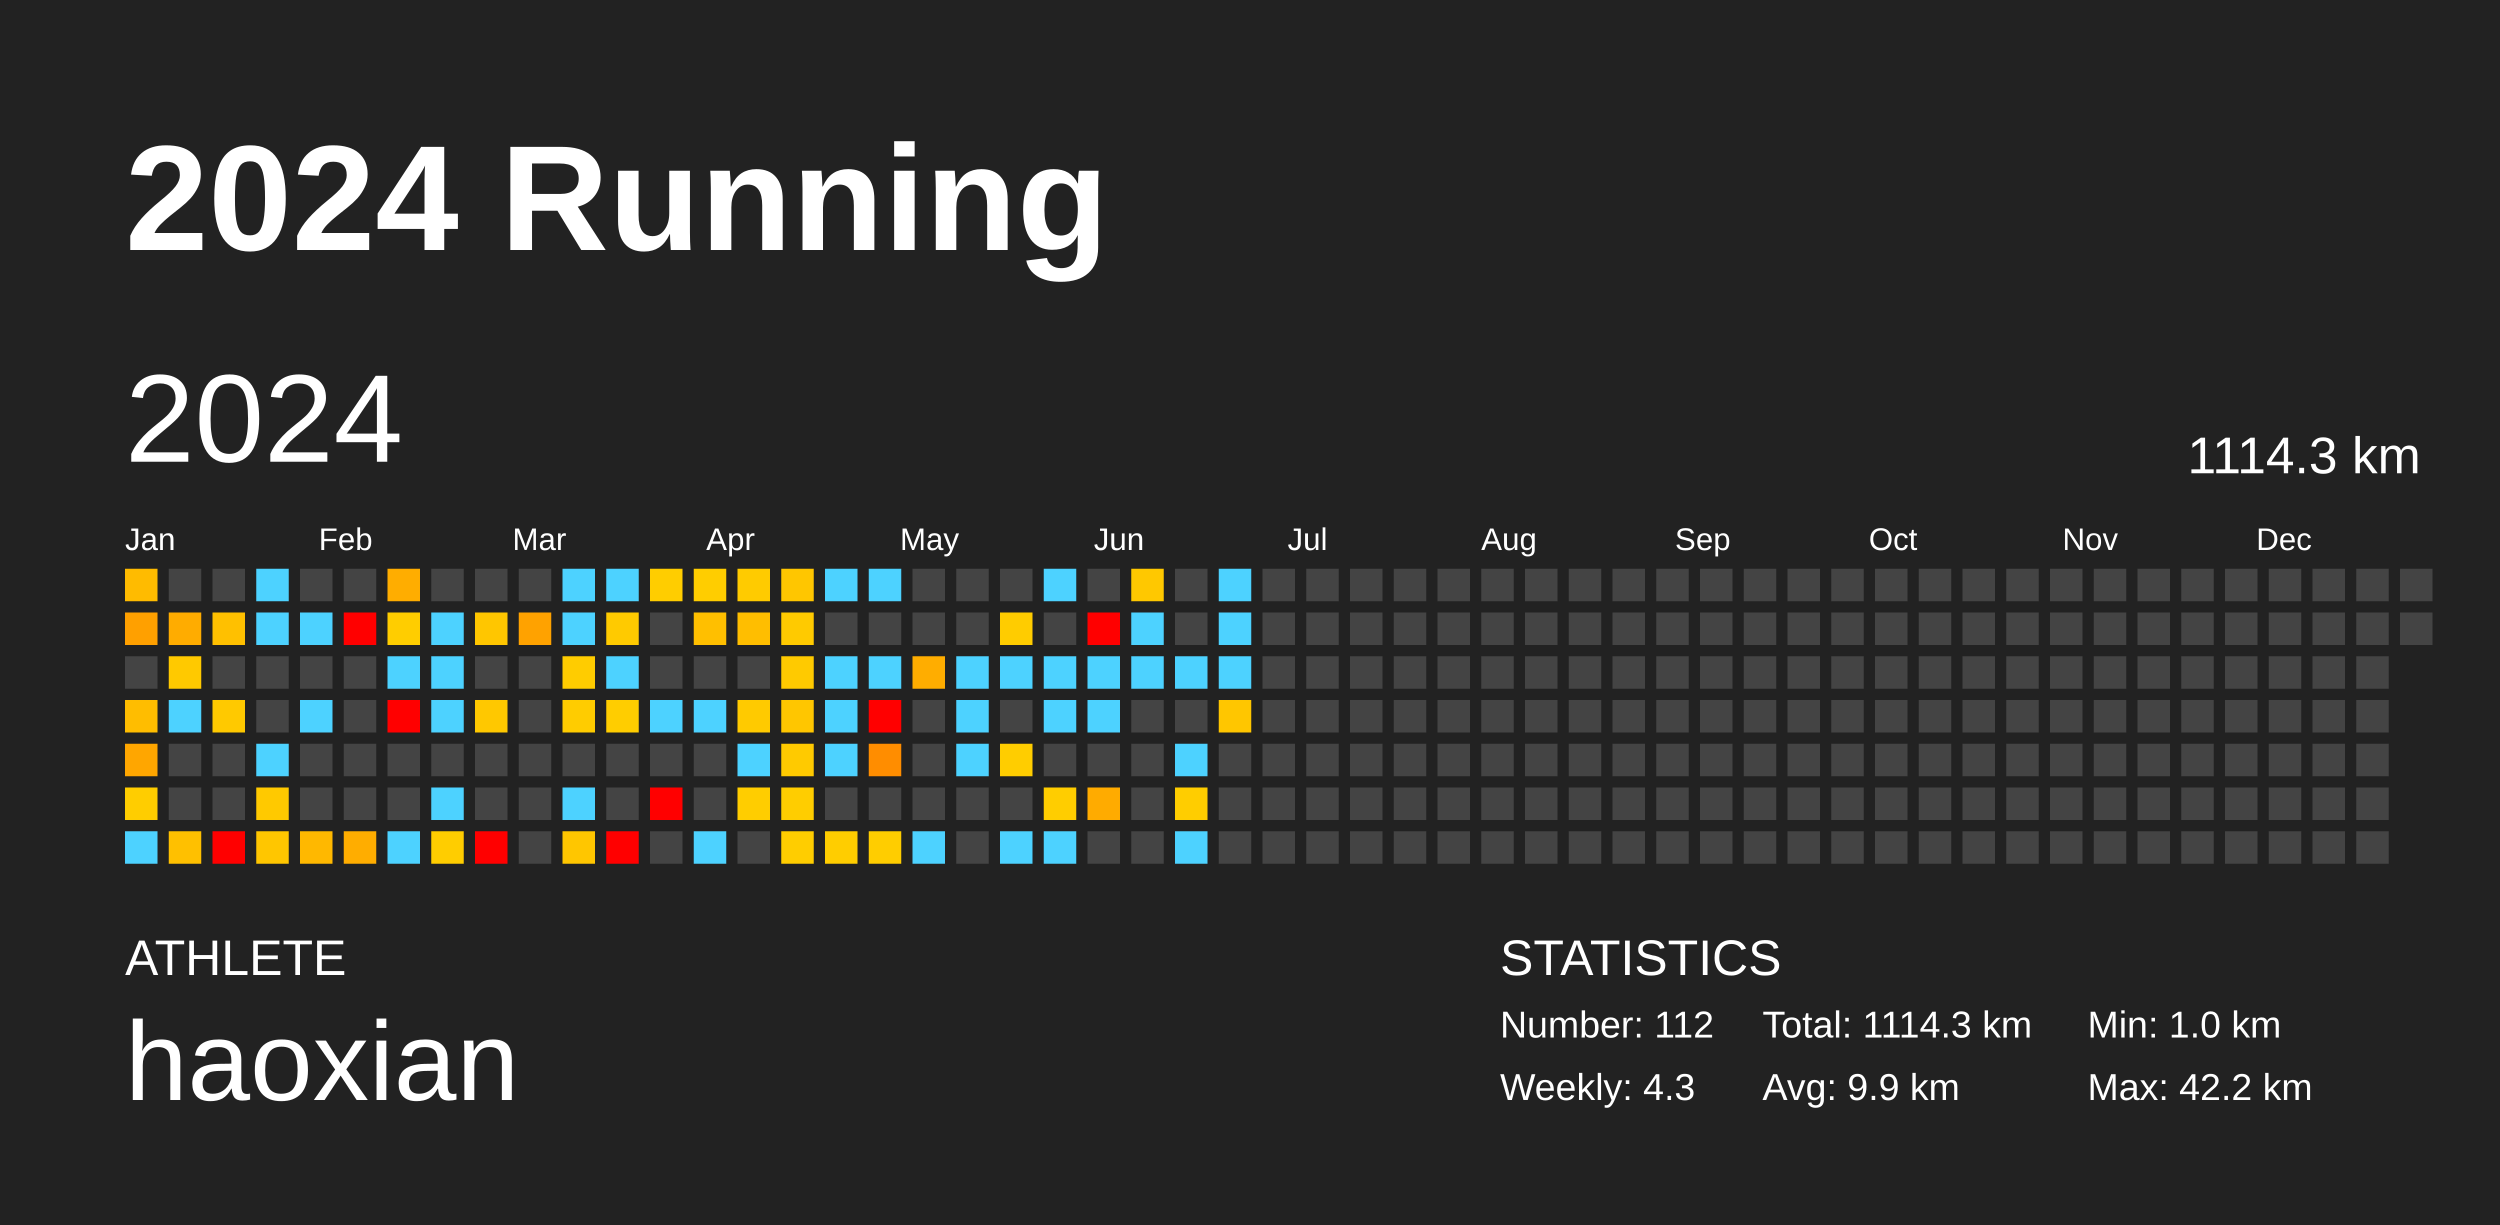
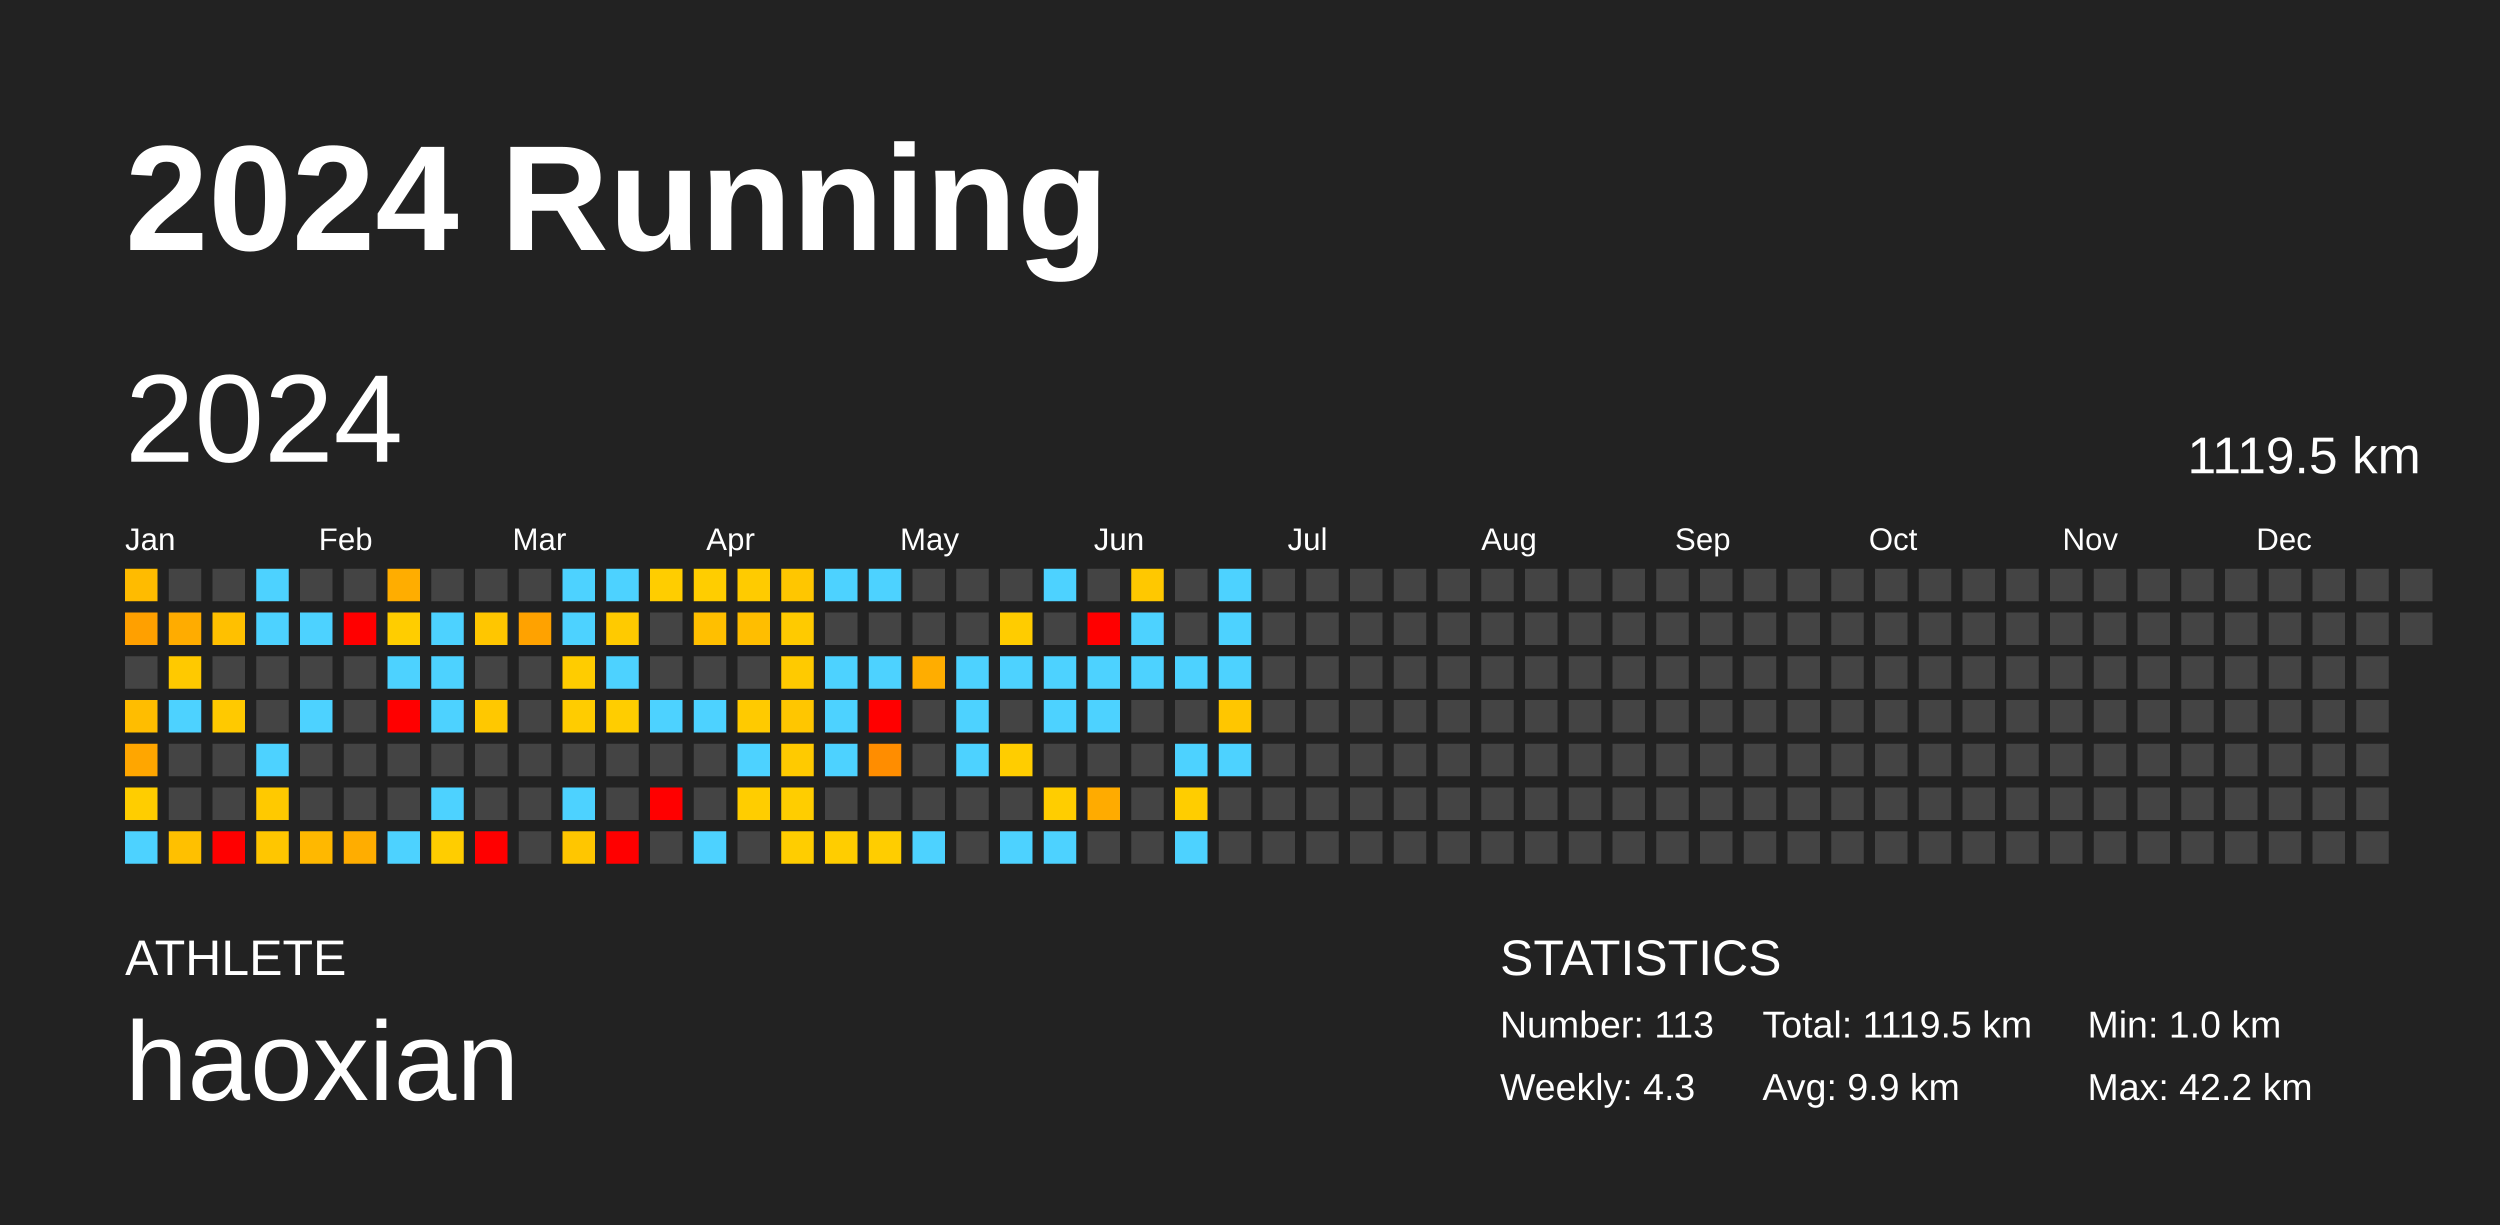
<svg xmlns="http://www.w3.org/2000/svg" baseProfile="full" height="98mm" version="1.1" viewBox="0,0,200,98" width="200mm">
  <defs />
  <rect fill="#222222" height="98" width="200" x="0" y="0" />
  <text fill="#FFFFFF" style="font-size:12px; font-family:Arial; font-weight:bold;" x="10" y="20">2024 Running</text>
  <text fill="#FFFFFF" style="font-size:4px; font-family:Arial" x="10" y="78">ATHLETE</text>
  <text fill="#FFFFFF" style="font-size:9px; font-family:Arial" x="10" y="88">haoxian</text>
  <text fill="#FFFFFF" style="font-size:4px; font-family:Arial" x="120" y="78">STATISTICS</text>
-   <text fill="#FFFFFF" style="font-size:3px; font-family:Arial" x="120" y="83">Number: 112</text>
+   <text fill="#FFFFFF" style="font-size:3px; font-family:Arial" x="120" y="83">Number: 113</text>
  <text fill="#FFFFFF" style="font-size:3px; font-family:Arial" x="120" y="88">Weekly: 4.3</text>
-   <text fill="#FFFFFF" style="font-size:3px; font-family:Arial" x="141" y="83">Total: 1114.3 km</text>
+   <text fill="#FFFFFF" style="font-size:3px; font-family:Arial" x="141" y="83">Total: 1119.5 km</text>
  <text fill="#FFFFFF" style="font-size:3px; font-family:Arial" x="141" y="88">Avg: 9.9 km</text>
  <text fill="#FFFFFF" style="font-size:3px; font-family:Arial" x="167" y="83">Min: 1.0 km</text>
  <text fill="#FFFFFF" style="font-size:3px; font-family:Arial" x="167" y="88">Max: 42.2 km</text>
  <text dominant-baseline="hanging" fill="#FFFFFF" style="font-size:10.0px; font-family:Arial;" x="10" y="30">2024</text>
-   <text dominant-baseline="hanging" fill="#FFFFFF" style="font-size:4.125px; font-family:Arial;" x="175" y="35">1114.3 km</text>
+   <text dominant-baseline="hanging" fill="#FFFFFF" style="font-size:4.125px; font-family:Arial;" x="175" y="35">1119.5 km</text>
  <text fill="#FFFFFF" style="font-size:2.5px; font-family:Arial" x="10.0" y="44">Jan</text>
  <text fill="#FFFFFF" style="font-size:2.5px; font-family:Arial" x="25.5" y="44">Feb</text>
  <text fill="#FFFFFF" style="font-size:2.5px; font-family:Arial" x="41.0" y="44">Mar</text>
  <text fill="#FFFFFF" style="font-size:2.5px; font-family:Arial" x="56.5" y="44">Apr</text>
  <text fill="#FFFFFF" style="font-size:2.5px; font-family:Arial" x="72.0" y="44">May</text>
  <text fill="#FFFFFF" style="font-size:2.5px; font-family:Arial" x="87.5" y="44">Jun</text>
  <text fill="#FFFFFF" style="font-size:2.5px; font-family:Arial" x="103.0" y="44">Jul</text>
  <text fill="#FFFFFF" style="font-size:2.5px; font-family:Arial" x="118.5" y="44">Aug</text>
  <text fill="#FFFFFF" style="font-size:2.5px; font-family:Arial" x="134.0" y="44">Sep</text>
  <text fill="#FFFFFF" style="font-size:2.5px; font-family:Arial" x="149.5" y="44">Oct</text>
  <text fill="#FFFFFF" style="font-size:2.5px; font-family:Arial" x="165.0" y="44">Nov</text>
  <text fill="#FFFFFF" style="font-size:2.5px; font-family:Arial" x="180.5" y="44">Dec</text>
  <rect fill="#ffbb00" height="2.6" width="2.6" x="10.0" y="45.5" />
  <rect fill="#ffa000" height="2.6" width="2.6" x="10.0" y="49.0" />
  <rect fill="#444444" height="2.6" width="2.6" x="10.0" y="52.5" />
  <rect fill="#ffbd00" height="2.6" width="2.6" x="10.0" y="56.0" />
  <rect fill="#ffa600" height="2.6" width="2.6" x="10.0" y="59.5" />
  <rect fill="#ffcd00" height="2.6" width="2.6" x="10.0" y="63.0" />
  <rect fill="#4dd2ff" height="2.6" width="2.6" x="10.0" y="66.5" />
  <rect fill="#444444" height="2.6" width="2.6" x="13.5" y="45.5" />
  <rect fill="#ffac00" height="2.6" width="2.6" x="13.5" y="49.0" />
  <rect fill="#ffc900" height="2.6" width="2.6" x="13.5" y="52.5" />
  <rect fill="#4dd2ff" height="2.6" width="2.6" x="13.5" y="56.0" />
  <rect fill="#444444" height="2.6" width="2.6" x="13.5" y="59.5" />
  <rect fill="#444444" height="2.6" width="2.6" x="13.5" y="63.0" />
  <rect fill="#ffc000" height="2.6" width="2.6" x="13.5" y="66.5" />
  <rect fill="#444444" height="2.6" width="2.6" x="17.0" y="45.5" />
  <rect fill="#ffc000" height="2.6" width="2.6" x="17.0" y="49.0" />
  <rect fill="#444444" height="2.6" width="2.6" x="17.0" y="52.5" />
  <rect fill="#ffc900" height="2.6" width="2.6" x="17.0" y="56.0" />
  <rect fill="#444444" height="2.6" width="2.6" x="17.0" y="59.5" />
  <rect fill="#444444" height="2.6" width="2.6" x="17.0" y="63.0" />
  <rect fill="red" height="2.6" width="2.6" x="17.0" y="66.5" />
  <rect fill="#4dd2ff" height="2.6" width="2.6" x="20.5" y="45.5" />
  <rect fill="#4dd2ff" height="2.6" width="2.6" x="20.5" y="49.0" />
  <rect fill="#444444" height="2.6" width="2.6" x="20.5" y="52.5" />
  <rect fill="#444444" height="2.6" width="2.6" x="20.5" y="56.0" />
  <rect fill="#4dd2ff" height="2.6" width="2.6" x="20.5" y="59.5" />
  <rect fill="#ffc900" height="2.6" width="2.6" x="20.5" y="63.0" />
  <rect fill="#ffc600" height="2.6" width="2.6" x="20.5" y="66.5" />
  <rect fill="#444444" height="2.6" width="2.6" x="24.0" y="45.5" />
  <rect fill="#4dd2ff" height="2.6" width="2.6" x="24.0" y="49.0" />
  <rect fill="#444444" height="2.6" width="2.6" x="24.0" y="52.5" />
  <rect fill="#4dd2ff" height="2.6" width="2.6" x="24.0" y="56.0" />
  <rect fill="#444444" height="2.6" width="2.6" x="24.0" y="59.5" />
  <rect fill="#444444" height="2.6" width="2.6" x="24.0" y="63.0" />
  <rect fill="#ffb800" height="2.6" width="2.6" x="24.0" y="66.5" />
  <rect fill="#444444" height="2.6" width="2.6" x="27.5" y="45.5" />
  <rect fill="red" height="2.6" width="2.6" x="27.5" y="49.0" />
  <rect fill="#444444" height="2.6" width="2.6" x="27.5" y="52.5" />
  <rect fill="#444444" height="2.6" width="2.6" x="27.5" y="56.0" />
  <rect fill="#444444" height="2.6" width="2.6" x="27.5" y="59.5" />
  <rect fill="#444444" height="2.6" width="2.6" x="27.5" y="63.0" />
  <rect fill="#ffad00" height="2.6" width="2.6" x="27.5" y="66.5" />
  <rect fill="#ffad00" height="2.6" width="2.6" x="31.0" y="45.5" />
  <rect fill="#ffcd00" height="2.6" width="2.6" x="31.0" y="49.0" />
  <rect fill="#4dd2ff" height="2.6" width="2.6" x="31.0" y="52.5" />
  <rect fill="red" height="2.6" width="2.6" x="31.0" y="56.0" />
  <rect fill="#444444" height="2.6" width="2.6" x="31.0" y="59.5" />
  <rect fill="#444444" height="2.6" width="2.6" x="31.0" y="63.0" />
  <rect fill="#4dd2ff" height="2.6" width="2.6" x="31.0" y="66.5" />
  <rect fill="#444444" height="2.6" width="2.6" x="34.5" y="45.5" />
  <rect fill="#4dd2ff" height="2.6" width="2.6" x="34.5" y="49.0" />
  <rect fill="#4dd2ff" height="2.6" width="2.6" x="34.5" y="52.5" />
  <rect fill="#4dd2ff" height="2.6" width="2.6" x="34.5" y="56.0" />
  <rect fill="#444444" height="2.6" width="2.6" x="34.5" y="59.5" />
  <rect fill="#4dd2ff" height="2.6" width="2.6" x="34.5" y="63.0" />
  <rect fill="#ffcd00" height="2.6" width="2.6" x="34.5" y="66.5" />
  <rect fill="#444444" height="2.6" width="2.6" x="38.0" y="45.5" />
  <rect fill="#ffc600" height="2.6" width="2.6" x="38.0" y="49.0" />
  <rect fill="#444444" height="2.6" width="2.6" x="38.0" y="52.5" />
  <rect fill="#ffc800" height="2.6" width="2.6" x="38.0" y="56.0" />
  <rect fill="#444444" height="2.6" width="2.6" x="38.0" y="59.5" />
  <rect fill="#444444" height="2.6" width="2.6" x="38.0" y="63.0" />
  <rect fill="red" height="2.6" width="2.6" x="38.0" y="66.5" />
  <rect fill="#444444" height="2.6" width="2.6" x="41.5" y="45.5" />
  <rect fill="#ffa200" height="2.6" width="2.6" x="41.5" y="49.0" />
  <rect fill="#444444" height="2.6" width="2.6" x="41.5" y="52.5" />
  <rect fill="#444444" height="2.6" width="2.6" x="41.5" y="56.0" />
  <rect fill="#444444" height="2.6" width="2.6" x="41.5" y="59.5" />
  <rect fill="#444444" height="2.6" width="2.6" x="41.5" y="63.0" />
  <rect fill="#444444" height="2.6" width="2.6" x="41.5" y="66.5" />
  <rect fill="#4dd2ff" height="2.6" width="2.6" x="45.0" y="45.5" />
  <rect fill="#4dd2ff" height="2.6" width="2.6" x="45.0" y="49.0" />
  <rect fill="#ffcc00" height="2.6" width="2.6" x="45.0" y="52.5" />
  <rect fill="#ffcc00" height="2.6" width="2.6" x="45.0" y="56.0" />
  <rect fill="#444444" height="2.6" width="2.6" x="45.0" y="59.5" />
  <rect fill="#4dd2ff" height="2.6" width="2.6" x="45.0" y="63.0" />
  <rect fill="#ffc600" height="2.6" width="2.6" x="45.0" y="66.5" />
  <rect fill="#4dd2ff" height="2.6" width="2.6" x="48.5" y="45.5" />
  <rect fill="#ffca00" height="2.6" width="2.6" x="48.5" y="49.0" />
  <rect fill="#4dd2ff" height="2.6" width="2.6" x="48.5" y="52.5" />
  <rect fill="#ffcd00" height="2.6" width="2.6" x="48.5" y="56.0" />
  <rect fill="#444444" height="2.6" width="2.6" x="48.5" y="59.5" />
  <rect fill="#444444" height="2.6" width="2.6" x="48.5" y="63.0" />
  <rect fill="red" height="2.6" width="2.6" x="48.5" y="66.5" />
  <rect fill="#ffcd00" height="2.6" width="2.6" x="52.0" y="45.5" />
  <rect fill="#444444" height="2.6" width="2.6" x="52.0" y="49.0" />
  <rect fill="#444444" height="2.6" width="2.6" x="52.0" y="52.5" />
  <rect fill="#4dd2ff" height="2.6" width="2.6" x="52.0" y="56.0" />
  <rect fill="#444444" height="2.6" width="2.6" x="52.0" y="59.5" />
  <rect fill="red" height="2.6" width="2.6" x="52.0" y="63.0" />
  <rect fill="#444444" height="2.6" width="2.6" x="52.0" y="66.5" />
  <rect fill="#ffcd00" height="2.6" width="2.6" x="55.5" y="45.5" />
  <rect fill="#ffbf00" height="2.6" width="2.6" x="55.5" y="49.0" />
  <rect fill="#444444" height="2.6" width="2.6" x="55.5" y="52.5" />
  <rect fill="#4dd2ff" height="2.6" width="2.6" x="55.5" y="56.0" />
  <rect fill="#444444" height="2.6" width="2.6" x="55.5" y="59.5" />
  <rect fill="#444444" height="2.6" width="2.6" x="55.5" y="63.0" />
  <rect fill="#4dd2ff" height="2.6" width="2.6" x="55.5" y="66.5" />
  <rect fill="#ffcb00" height="2.6" width="2.6" x="59.0" y="45.5" />
  <rect fill="#ffbe00" height="2.6" width="2.6" x="59.0" y="49.0" />
  <rect fill="#444444" height="2.6" width="2.6" x="59.0" y="52.5" />
  <rect fill="#ffca00" height="2.6" width="2.6" x="59.0" y="56.0" />
  <rect fill="#4dd2ff" height="2.6" width="2.6" x="59.0" y="59.5" />
  <rect fill="#ffcd00" height="2.6" width="2.6" x="59.0" y="63.0" />
  <rect fill="#444444" height="2.6" width="2.6" x="59.0" y="66.5" />
  <rect fill="#ffc600" height="2.6" width="2.6" x="62.5" y="45.5" />
  <rect fill="#ffca00" height="2.6" width="2.6" x="62.5" y="49.0" />
  <rect fill="#ffca00" height="2.6" width="2.6" x="62.5" y="52.5" />
  <rect fill="#ffc600" height="2.6" width="2.6" x="62.5" y="56.0" />
  <rect fill="#ffca00" height="2.6" width="2.6" x="62.5" y="59.5" />
  <rect fill="#ffcd00" height="2.6" width="2.6" x="62.5" y="63.0" />
  <rect fill="#ffcd00" height="2.6" width="2.6" x="62.5" y="66.5" />
  <rect fill="#4dd2ff" height="2.6" width="2.6" x="66.0" y="45.5" />
  <rect fill="#444444" height="2.6" width="2.6" x="66.0" y="49.0" />
  <rect fill="#4dd2ff" height="2.6" width="2.6" x="66.0" y="52.5" />
  <rect fill="#4dd2ff" height="2.6" width="2.6" x="66.0" y="56.0" />
  <rect fill="#4dd2ff" height="2.6" width="2.6" x="66.0" y="59.5" />
  <rect fill="#444444" height="2.6" width="2.6" x="66.0" y="63.0" />
  <rect fill="#ffcd00" height="2.6" width="2.6" x="66.0" y="66.5" />
  <rect fill="#4dd2ff" height="2.6" width="2.6" x="69.5" y="45.5" />
  <rect fill="#444444" height="2.6" width="2.6" x="69.5" y="49.0" />
  <rect fill="#4dd2ff" height="2.6" width="2.6" x="69.5" y="52.5" />
  <rect fill="red" height="2.6" width="2.6" x="69.5" y="56.0" />
  <rect fill="#ff8d00" height="2.6" width="2.6" x="69.5" y="59.5" />
  <rect fill="#444444" height="2.6" width="2.6" x="69.5" y="63.0" />
  <rect fill="#ffcd00" height="2.6" width="2.6" x="69.5" y="66.5" />
  <rect fill="#444444" height="2.6" width="2.6" x="73.0" y="45.5" />
  <rect fill="#444444" height="2.6" width="2.6" x="73.0" y="49.0" />
  <rect fill="#ffad00" height="2.6" width="2.6" x="73.0" y="52.5" />
  <rect fill="#444444" height="2.6" width="2.6" x="73.0" y="56.0" />
  <rect fill="#444444" height="2.6" width="2.6" x="73.0" y="59.5" />
  <rect fill="#444444" height="2.6" width="2.6" x="73.0" y="63.0" />
  <rect fill="#4dd2ff" height="2.6" width="2.6" x="73.0" y="66.5" />
  <rect fill="#444444" height="2.6" width="2.6" x="76.5" y="45.5" />
  <rect fill="#444444" height="2.6" width="2.6" x="76.5" y="49.0" />
  <rect fill="#4dd2ff" height="2.6" width="2.6" x="76.5" y="52.5" />
  <rect fill="#4dd2ff" height="2.6" width="2.6" x="76.5" y="56.0" />
  <rect fill="#4dd2ff" height="2.6" width="2.6" x="76.5" y="59.5" />
  <rect fill="#444444" height="2.6" width="2.6" x="76.5" y="63.0" />
  <rect fill="#444444" height="2.6" width="2.6" x="76.5" y="66.5" />
  <rect fill="#444444" height="2.6" width="2.6" x="80.0" y="45.5" />
  <rect fill="#ffcc00" height="2.6" width="2.6" x="80.0" y="49.0" />
  <rect fill="#4dd2ff" height="2.6" width="2.6" x="80.0" y="52.5" />
  <rect fill="#444444" height="2.6" width="2.6" x="80.0" y="56.0" />
  <rect fill="#ffcd00" height="2.6" width="2.6" x="80.0" y="59.5" />
  <rect fill="#444444" height="2.6" width="2.6" x="80.0" y="63.0" />
  <rect fill="#4dd2ff" height="2.6" width="2.6" x="80.0" y="66.5" />
  <rect fill="#4dd2ff" height="2.6" width="2.6" x="83.5" y="45.5" />
  <rect fill="#444444" height="2.6" width="2.6" x="83.5" y="49.0" />
  <rect fill="#4dd2ff" height="2.6" width="2.6" x="83.5" y="52.5" />
  <rect fill="#4dd2ff" height="2.6" width="2.6" x="83.5" y="56.0" />
  <rect fill="#444444" height="2.6" width="2.6" x="83.5" y="59.5" />
  <rect fill="#ffcd00" height="2.6" width="2.6" x="83.5" y="63.0" />
  <rect fill="#4dd2ff" height="2.6" width="2.6" x="83.5" y="66.5" />
  <rect fill="#444444" height="2.6" width="2.6" x="87.0" y="45.5" />
  <rect fill="red" height="2.6" width="2.6" x="87.0" y="49.0" />
  <rect fill="#4dd2ff" height="2.6" width="2.6" x="87.0" y="52.5" />
  <rect fill="#4dd2ff" height="2.6" width="2.6" x="87.0" y="56.0" />
  <rect fill="#444444" height="2.6" width="2.6" x="87.0" y="59.5" />
  <rect fill="#ffab00" height="2.6" width="2.6" x="87.0" y="63.0" />
  <rect fill="#444444" height="2.6" width="2.6" x="87.0" y="66.5" />
  <rect fill="#ffc800" height="2.6" width="2.6" x="90.5" y="45.5" />
  <rect fill="#4dd2ff" height="2.6" width="2.6" x="90.5" y="49.0" />
  <rect fill="#4dd2ff" height="2.6" width="2.6" x="90.5" y="52.5" />
  <rect fill="#444444" height="2.6" width="2.6" x="90.5" y="56.0" />
  <rect fill="#444444" height="2.6" width="2.6" x="90.5" y="59.5" />
  <rect fill="#444444" height="2.6" width="2.6" x="90.5" y="63.0" />
  <rect fill="#444444" height="2.6" width="2.6" x="90.5" y="66.5" />
  <rect fill="#444444" height="2.6" width="2.6" x="94.0" y="45.5" />
  <rect fill="#444444" height="2.6" width="2.6" x="94.0" y="49.0" />
  <rect fill="#4dd2ff" height="2.6" width="2.6" x="94.0" y="52.5" />
  <rect fill="#444444" height="2.6" width="2.6" x="94.0" y="56.0" />
  <rect fill="#4dd2ff" height="2.6" width="2.6" x="94.0" y="59.5" />
  <rect fill="#ffcd00" height="2.6" width="2.6" x="94.0" y="63.0" />
  <rect fill="#4dd2ff" height="2.6" width="2.6" x="94.0" y="66.5" />
  <rect fill="#4dd2ff" height="2.6" width="2.6" x="97.5" y="45.5" />
  <rect fill="#4dd2ff" height="2.6" width="2.6" x="97.5" y="49.0" />
  <rect fill="#4dd2ff" height="2.6" width="2.6" x="97.5" y="52.5" />
  <rect fill="#ffc600" height="2.6" width="2.6" x="97.5" y="56.0" />
-   <rect fill="#444444" height="2.6" width="2.6" x="97.5" y="59.5" />
+   <rect fill="#4dd2ff" height="2.6" width="2.6" x="97.5" y="59.5" />
  <rect fill="#444444" height="2.6" width="2.6" x="97.5" y="63.0" />
  <rect fill="#444444" height="2.6" width="2.6" x="97.5" y="66.5" />
  <rect fill="#444444" height="2.6" width="2.6" x="101.0" y="45.5" />
  <rect fill="#444444" height="2.6" width="2.6" x="101.0" y="49.0" />
  <rect fill="#444444" height="2.6" width="2.6" x="101.0" y="52.5" />
  <rect fill="#444444" height="2.6" width="2.6" x="101.0" y="56.0" />
  <rect fill="#444444" height="2.6" width="2.6" x="101.0" y="59.5" />
  <rect fill="#444444" height="2.6" width="2.6" x="101.0" y="63.0" />
  <rect fill="#444444" height="2.6" width="2.6" x="101.0" y="66.5" />
  <rect fill="#444444" height="2.6" width="2.6" x="104.5" y="45.5" />
  <rect fill="#444444" height="2.6" width="2.6" x="104.5" y="49.0" />
  <rect fill="#444444" height="2.6" width="2.6" x="104.5" y="52.5" />
  <rect fill="#444444" height="2.6" width="2.6" x="104.5" y="56.0" />
  <rect fill="#444444" height="2.6" width="2.6" x="104.5" y="59.5" />
  <rect fill="#444444" height="2.6" width="2.6" x="104.5" y="63.0" />
  <rect fill="#444444" height="2.6" width="2.6" x="104.5" y="66.5" />
  <rect fill="#444444" height="2.6" width="2.6" x="108.0" y="45.5" />
  <rect fill="#444444" height="2.6" width="2.6" x="108.0" y="49.0" />
  <rect fill="#444444" height="2.6" width="2.6" x="108.0" y="52.5" />
  <rect fill="#444444" height="2.6" width="2.6" x="108.0" y="56.0" />
  <rect fill="#444444" height="2.6" width="2.6" x="108.0" y="59.5" />
  <rect fill="#444444" height="2.6" width="2.6" x="108.0" y="63.0" />
  <rect fill="#444444" height="2.6" width="2.6" x="108.0" y="66.5" />
  <rect fill="#444444" height="2.6" width="2.6" x="111.5" y="45.5" />
  <rect fill="#444444" height="2.6" width="2.6" x="111.5" y="49.0" />
  <rect fill="#444444" height="2.6" width="2.6" x="111.5" y="52.5" />
  <rect fill="#444444" height="2.6" width="2.6" x="111.5" y="56.0" />
  <rect fill="#444444" height="2.6" width="2.6" x="111.5" y="59.5" />
  <rect fill="#444444" height="2.6" width="2.6" x="111.5" y="63.0" />
  <rect fill="#444444" height="2.6" width="2.6" x="111.5" y="66.5" />
  <rect fill="#444444" height="2.6" width="2.6" x="115.0" y="45.5" />
  <rect fill="#444444" height="2.6" width="2.6" x="115.0" y="49.0" />
  <rect fill="#444444" height="2.6" width="2.6" x="115.0" y="52.5" />
  <rect fill="#444444" height="2.6" width="2.6" x="115.0" y="56.0" />
  <rect fill="#444444" height="2.6" width="2.6" x="115.0" y="59.5" />
  <rect fill="#444444" height="2.6" width="2.6" x="115.0" y="63.0" />
  <rect fill="#444444" height="2.6" width="2.6" x="115.0" y="66.5" />
  <rect fill="#444444" height="2.6" width="2.6" x="118.5" y="45.5" />
  <rect fill="#444444" height="2.6" width="2.6" x="118.5" y="49.0" />
  <rect fill="#444444" height="2.6" width="2.6" x="118.5" y="52.5" />
  <rect fill="#444444" height="2.6" width="2.6" x="118.5" y="56.0" />
  <rect fill="#444444" height="2.6" width="2.6" x="118.5" y="59.5" />
  <rect fill="#444444" height="2.6" width="2.6" x="118.5" y="63.0" />
  <rect fill="#444444" height="2.6" width="2.6" x="118.5" y="66.5" />
  <rect fill="#444444" height="2.6" width="2.6" x="122.0" y="45.5" />
  <rect fill="#444444" height="2.6" width="2.6" x="122.0" y="49.0" />
  <rect fill="#444444" height="2.6" width="2.6" x="122.0" y="52.5" />
  <rect fill="#444444" height="2.6" width="2.6" x="122.0" y="56.0" />
  <rect fill="#444444" height="2.6" width="2.6" x="122.0" y="59.5" />
  <rect fill="#444444" height="2.6" width="2.6" x="122.0" y="63.0" />
  <rect fill="#444444" height="2.6" width="2.6" x="122.0" y="66.5" />
  <rect fill="#444444" height="2.6" width="2.6" x="125.5" y="45.5" />
  <rect fill="#444444" height="2.6" width="2.6" x="125.5" y="49.0" />
  <rect fill="#444444" height="2.6" width="2.6" x="125.5" y="52.5" />
  <rect fill="#444444" height="2.6" width="2.6" x="125.5" y="56.0" />
  <rect fill="#444444" height="2.6" width="2.6" x="125.5" y="59.5" />
  <rect fill="#444444" height="2.6" width="2.6" x="125.5" y="63.0" />
  <rect fill="#444444" height="2.6" width="2.6" x="125.5" y="66.5" />
  <rect fill="#444444" height="2.6" width="2.6" x="129.0" y="45.5" />
  <rect fill="#444444" height="2.6" width="2.6" x="129.0" y="49.0" />
  <rect fill="#444444" height="2.6" width="2.6" x="129.0" y="52.5" />
  <rect fill="#444444" height="2.6" width="2.6" x="129.0" y="56.0" />
  <rect fill="#444444" height="2.6" width="2.6" x="129.0" y="59.5" />
  <rect fill="#444444" height="2.6" width="2.6" x="129.0" y="63.0" />
  <rect fill="#444444" height="2.6" width="2.6" x="129.0" y="66.5" />
  <rect fill="#444444" height="2.6" width="2.6" x="132.5" y="45.5" />
  <rect fill="#444444" height="2.6" width="2.6" x="132.5" y="49.0" />
  <rect fill="#444444" height="2.6" width="2.6" x="132.5" y="52.5" />
  <rect fill="#444444" height="2.6" width="2.6" x="132.5" y="56.0" />
  <rect fill="#444444" height="2.6" width="2.6" x="132.5" y="59.5" />
  <rect fill="#444444" height="2.6" width="2.6" x="132.5" y="63.0" />
  <rect fill="#444444" height="2.6" width="2.6" x="132.5" y="66.5" />
  <rect fill="#444444" height="2.6" width="2.6" x="136.0" y="45.5" />
  <rect fill="#444444" height="2.6" width="2.6" x="136.0" y="49.0" />
  <rect fill="#444444" height="2.6" width="2.6" x="136.0" y="52.5" />
  <rect fill="#444444" height="2.6" width="2.6" x="136.0" y="56.0" />
  <rect fill="#444444" height="2.6" width="2.6" x="136.0" y="59.5" />
  <rect fill="#444444" height="2.6" width="2.6" x="136.0" y="63.0" />
  <rect fill="#444444" height="2.6" width="2.6" x="136.0" y="66.5" />
  <rect fill="#444444" height="2.6" width="2.6" x="139.5" y="45.5" />
  <rect fill="#444444" height="2.6" width="2.6" x="139.5" y="49.0" />
  <rect fill="#444444" height="2.6" width="2.6" x="139.5" y="52.5" />
  <rect fill="#444444" height="2.6" width="2.6" x="139.5" y="56.0" />
  <rect fill="#444444" height="2.6" width="2.6" x="139.5" y="59.5" />
  <rect fill="#444444" height="2.6" width="2.6" x="139.5" y="63.0" />
  <rect fill="#444444" height="2.6" width="2.6" x="139.5" y="66.5" />
  <rect fill="#444444" height="2.6" width="2.6" x="143.0" y="45.5" />
  <rect fill="#444444" height="2.6" width="2.6" x="143.0" y="49.0" />
  <rect fill="#444444" height="2.6" width="2.6" x="143.0" y="52.5" />
  <rect fill="#444444" height="2.6" width="2.6" x="143.0" y="56.0" />
  <rect fill="#444444" height="2.6" width="2.6" x="143.0" y="59.5" />
  <rect fill="#444444" height="2.6" width="2.6" x="143.0" y="63.0" />
  <rect fill="#444444" height="2.6" width="2.6" x="143.0" y="66.5" />
  <rect fill="#444444" height="2.6" width="2.6" x="146.5" y="45.5" />
  <rect fill="#444444" height="2.6" width="2.6" x="146.5" y="49.0" />
  <rect fill="#444444" height="2.6" width="2.6" x="146.5" y="52.5" />
  <rect fill="#444444" height="2.6" width="2.6" x="146.5" y="56.0" />
  <rect fill="#444444" height="2.6" width="2.6" x="146.5" y="59.5" />
  <rect fill="#444444" height="2.6" width="2.6" x="146.5" y="63.0" />
  <rect fill="#444444" height="2.6" width="2.6" x="146.5" y="66.5" />
  <rect fill="#444444" height="2.6" width="2.6" x="150.0" y="45.5" />
  <rect fill="#444444" height="2.6" width="2.6" x="150.0" y="49.0" />
  <rect fill="#444444" height="2.6" width="2.6" x="150.0" y="52.5" />
  <rect fill="#444444" height="2.6" width="2.6" x="150.0" y="56.0" />
  <rect fill="#444444" height="2.6" width="2.6" x="150.0" y="59.5" />
  <rect fill="#444444" height="2.6" width="2.6" x="150.0" y="63.0" />
  <rect fill="#444444" height="2.6" width="2.6" x="150.0" y="66.5" />
  <rect fill="#444444" height="2.6" width="2.6" x="153.5" y="45.5" />
  <rect fill="#444444" height="2.6" width="2.6" x="153.5" y="49.0" />
  <rect fill="#444444" height="2.6" width="2.6" x="153.5" y="52.5" />
  <rect fill="#444444" height="2.6" width="2.6" x="153.5" y="56.0" />
  <rect fill="#444444" height="2.6" width="2.6" x="153.5" y="59.5" />
  <rect fill="#444444" height="2.6" width="2.6" x="153.5" y="63.0" />
  <rect fill="#444444" height="2.6" width="2.6" x="153.5" y="66.5" />
  <rect fill="#444444" height="2.6" width="2.6" x="157.0" y="45.5" />
  <rect fill="#444444" height="2.6" width="2.6" x="157.0" y="49.0" />
  <rect fill="#444444" height="2.6" width="2.6" x="157.0" y="52.5" />
  <rect fill="#444444" height="2.6" width="2.6" x="157.0" y="56.0" />
  <rect fill="#444444" height="2.6" width="2.6" x="157.0" y="59.5" />
  <rect fill="#444444" height="2.6" width="2.6" x="157.0" y="63.0" />
  <rect fill="#444444" height="2.6" width="2.6" x="157.0" y="66.5" />
  <rect fill="#444444" height="2.6" width="2.6" x="160.5" y="45.5" />
  <rect fill="#444444" height="2.6" width="2.6" x="160.5" y="49.0" />
  <rect fill="#444444" height="2.6" width="2.6" x="160.5" y="52.5" />
  <rect fill="#444444" height="2.6" width="2.6" x="160.5" y="56.0" />
  <rect fill="#444444" height="2.6" width="2.6" x="160.5" y="59.5" />
  <rect fill="#444444" height="2.6" width="2.6" x="160.5" y="63.0" />
  <rect fill="#444444" height="2.6" width="2.6" x="160.5" y="66.5" />
  <rect fill="#444444" height="2.6" width="2.6" x="164.0" y="45.5" />
  <rect fill="#444444" height="2.6" width="2.6" x="164.0" y="49.0" />
  <rect fill="#444444" height="2.6" width="2.6" x="164.0" y="52.5" />
  <rect fill="#444444" height="2.6" width="2.6" x="164.0" y="56.0" />
  <rect fill="#444444" height="2.6" width="2.6" x="164.0" y="59.5" />
  <rect fill="#444444" height="2.6" width="2.6" x="164.0" y="63.0" />
  <rect fill="#444444" height="2.6" width="2.6" x="164.0" y="66.5" />
  <rect fill="#444444" height="2.6" width="2.6" x="167.5" y="45.5" />
  <rect fill="#444444" height="2.6" width="2.6" x="167.5" y="49.0" />
  <rect fill="#444444" height="2.6" width="2.6" x="167.5" y="52.5" />
  <rect fill="#444444" height="2.6" width="2.6" x="167.5" y="56.0" />
  <rect fill="#444444" height="2.6" width="2.6" x="167.5" y="59.5" />
  <rect fill="#444444" height="2.6" width="2.6" x="167.5" y="63.0" />
  <rect fill="#444444" height="2.6" width="2.6" x="167.5" y="66.5" />
  <rect fill="#444444" height="2.6" width="2.6" x="171.0" y="45.5" />
  <rect fill="#444444" height="2.6" width="2.6" x="171.0" y="49.0" />
  <rect fill="#444444" height="2.6" width="2.6" x="171.0" y="52.5" />
  <rect fill="#444444" height="2.6" width="2.6" x="171.0" y="56.0" />
  <rect fill="#444444" height="2.6" width="2.6" x="171.0" y="59.5" />
  <rect fill="#444444" height="2.6" width="2.6" x="171.0" y="63.0" />
  <rect fill="#444444" height="2.6" width="2.6" x="171.0" y="66.5" />
  <rect fill="#444444" height="2.6" width="2.6" x="174.5" y="45.5" />
  <rect fill="#444444" height="2.6" width="2.6" x="174.5" y="49.0" />
  <rect fill="#444444" height="2.6" width="2.6" x="174.5" y="52.5" />
  <rect fill="#444444" height="2.6" width="2.6" x="174.5" y="56.0" />
  <rect fill="#444444" height="2.6" width="2.6" x="174.5" y="59.5" />
  <rect fill="#444444" height="2.6" width="2.6" x="174.5" y="63.0" />
  <rect fill="#444444" height="2.6" width="2.6" x="174.5" y="66.5" />
  <rect fill="#444444" height="2.6" width="2.6" x="178.0" y="45.5" />
  <rect fill="#444444" height="2.6" width="2.6" x="178.0" y="49.0" />
  <rect fill="#444444" height="2.6" width="2.6" x="178.0" y="52.5" />
  <rect fill="#444444" height="2.6" width="2.6" x="178.0" y="56.0" />
  <rect fill="#444444" height="2.6" width="2.6" x="178.0" y="59.5" />
  <rect fill="#444444" height="2.6" width="2.6" x="178.0" y="63.0" />
  <rect fill="#444444" height="2.6" width="2.6" x="178.0" y="66.5" />
  <rect fill="#444444" height="2.6" width="2.6" x="181.5" y="45.5" />
  <rect fill="#444444" height="2.6" width="2.6" x="181.5" y="49.0" />
  <rect fill="#444444" height="2.6" width="2.6" x="181.5" y="52.5" />
  <rect fill="#444444" height="2.6" width="2.6" x="181.5" y="56.0" />
  <rect fill="#444444" height="2.6" width="2.6" x="181.5" y="59.5" />
  <rect fill="#444444" height="2.6" width="2.6" x="181.5" y="63.0" />
  <rect fill="#444444" height="2.6" width="2.6" x="181.5" y="66.5" />
  <rect fill="#444444" height="2.6" width="2.6" x="185.0" y="45.5" />
  <rect fill="#444444" height="2.6" width="2.6" x="185.0" y="49.0" />
  <rect fill="#444444" height="2.6" width="2.6" x="185.0" y="52.5" />
  <rect fill="#444444" height="2.6" width="2.6" x="185.0" y="56.0" />
  <rect fill="#444444" height="2.6" width="2.6" x="185.0" y="59.5" />
  <rect fill="#444444" height="2.6" width="2.6" x="185.0" y="63.0" />
  <rect fill="#444444" height="2.6" width="2.6" x="185.0" y="66.5" />
  <rect fill="#444444" height="2.6" width="2.6" x="188.5" y="45.5" />
  <rect fill="#444444" height="2.6" width="2.6" x="188.5" y="49.0" />
  <rect fill="#444444" height="2.6" width="2.6" x="188.5" y="52.5" />
  <rect fill="#444444" height="2.6" width="2.6" x="188.5" y="56.0" />
  <rect fill="#444444" height="2.6" width="2.6" x="188.5" y="59.5" />
  <rect fill="#444444" height="2.6" width="2.6" x="188.5" y="63.0" />
  <rect fill="#444444" height="2.6" width="2.6" x="188.5" y="66.5" />
  <rect fill="#444444" height="2.6" width="2.6" x="192.0" y="45.5" />
  <rect fill="#444444" height="2.6" width="2.6" x="192.0" y="49.0" />
</svg>
